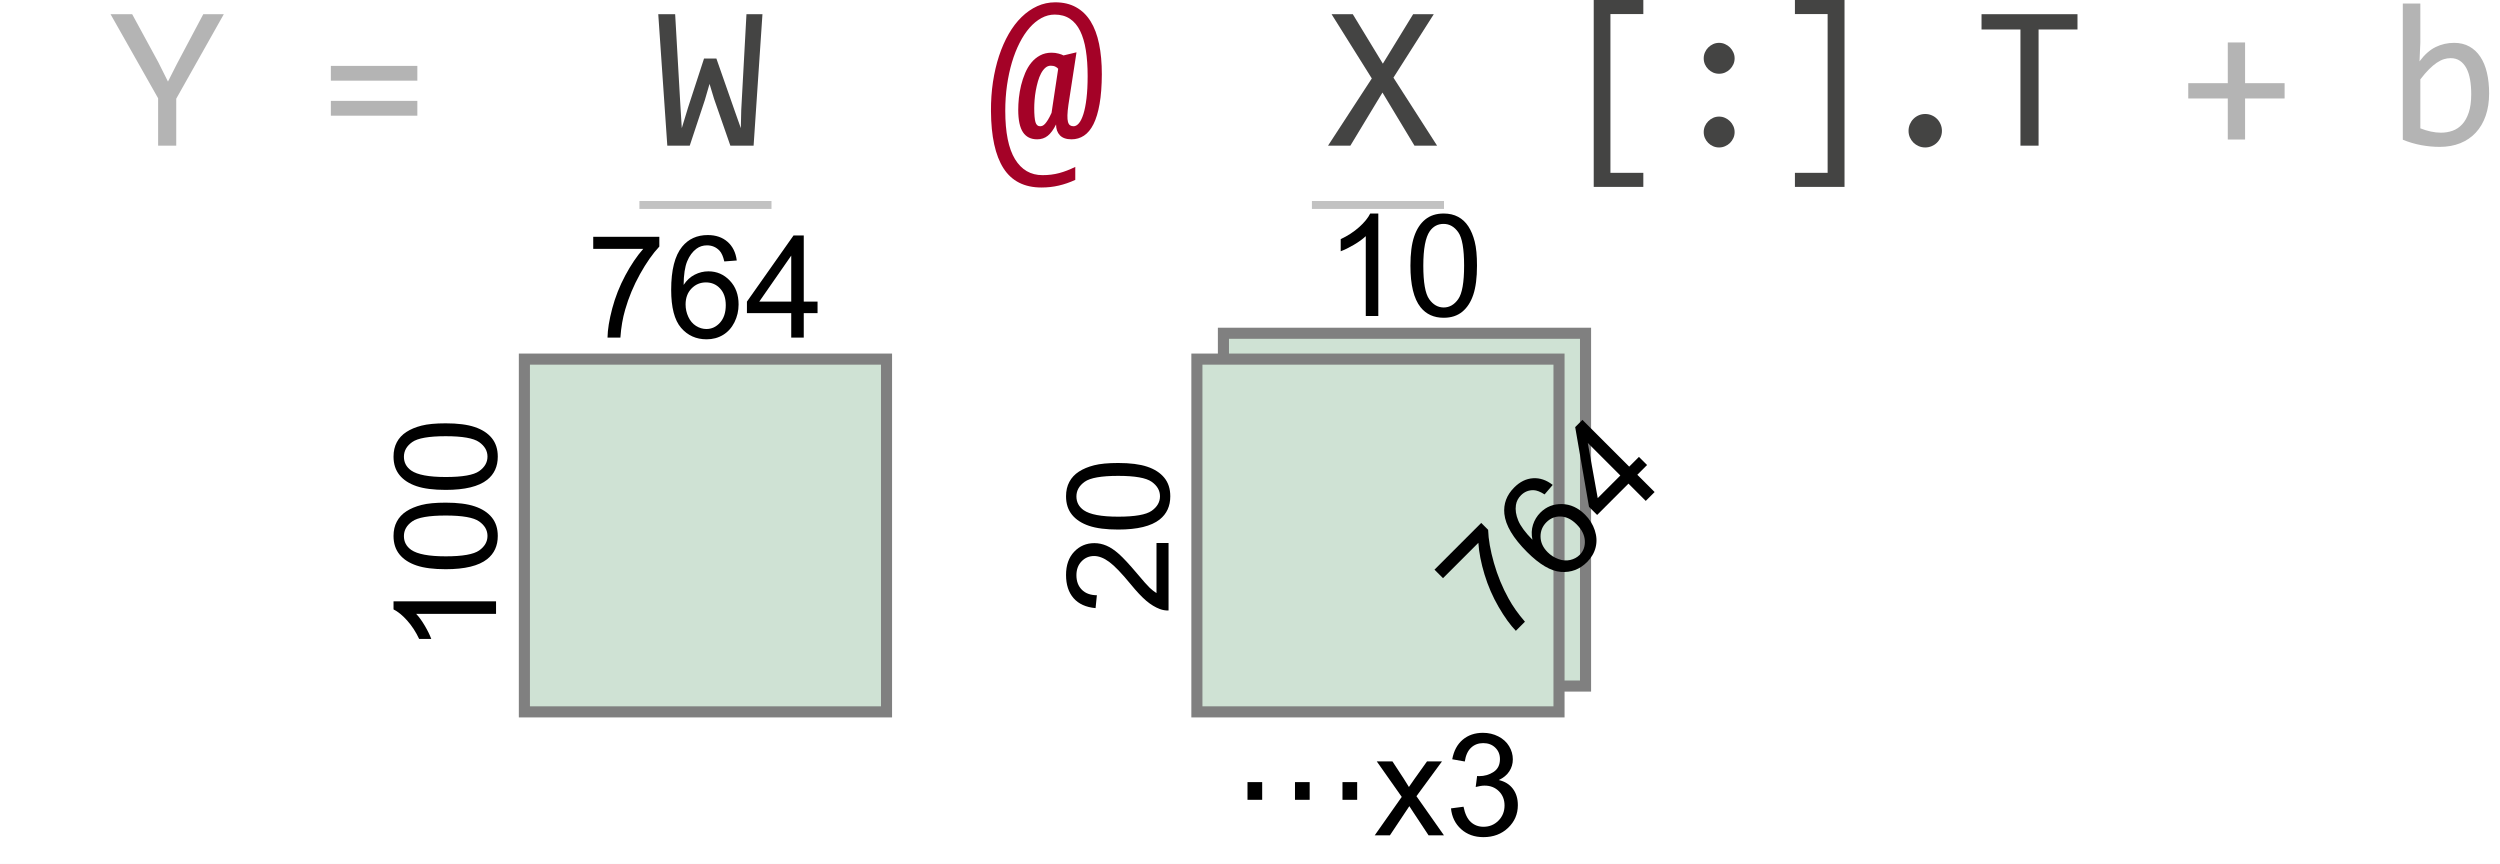
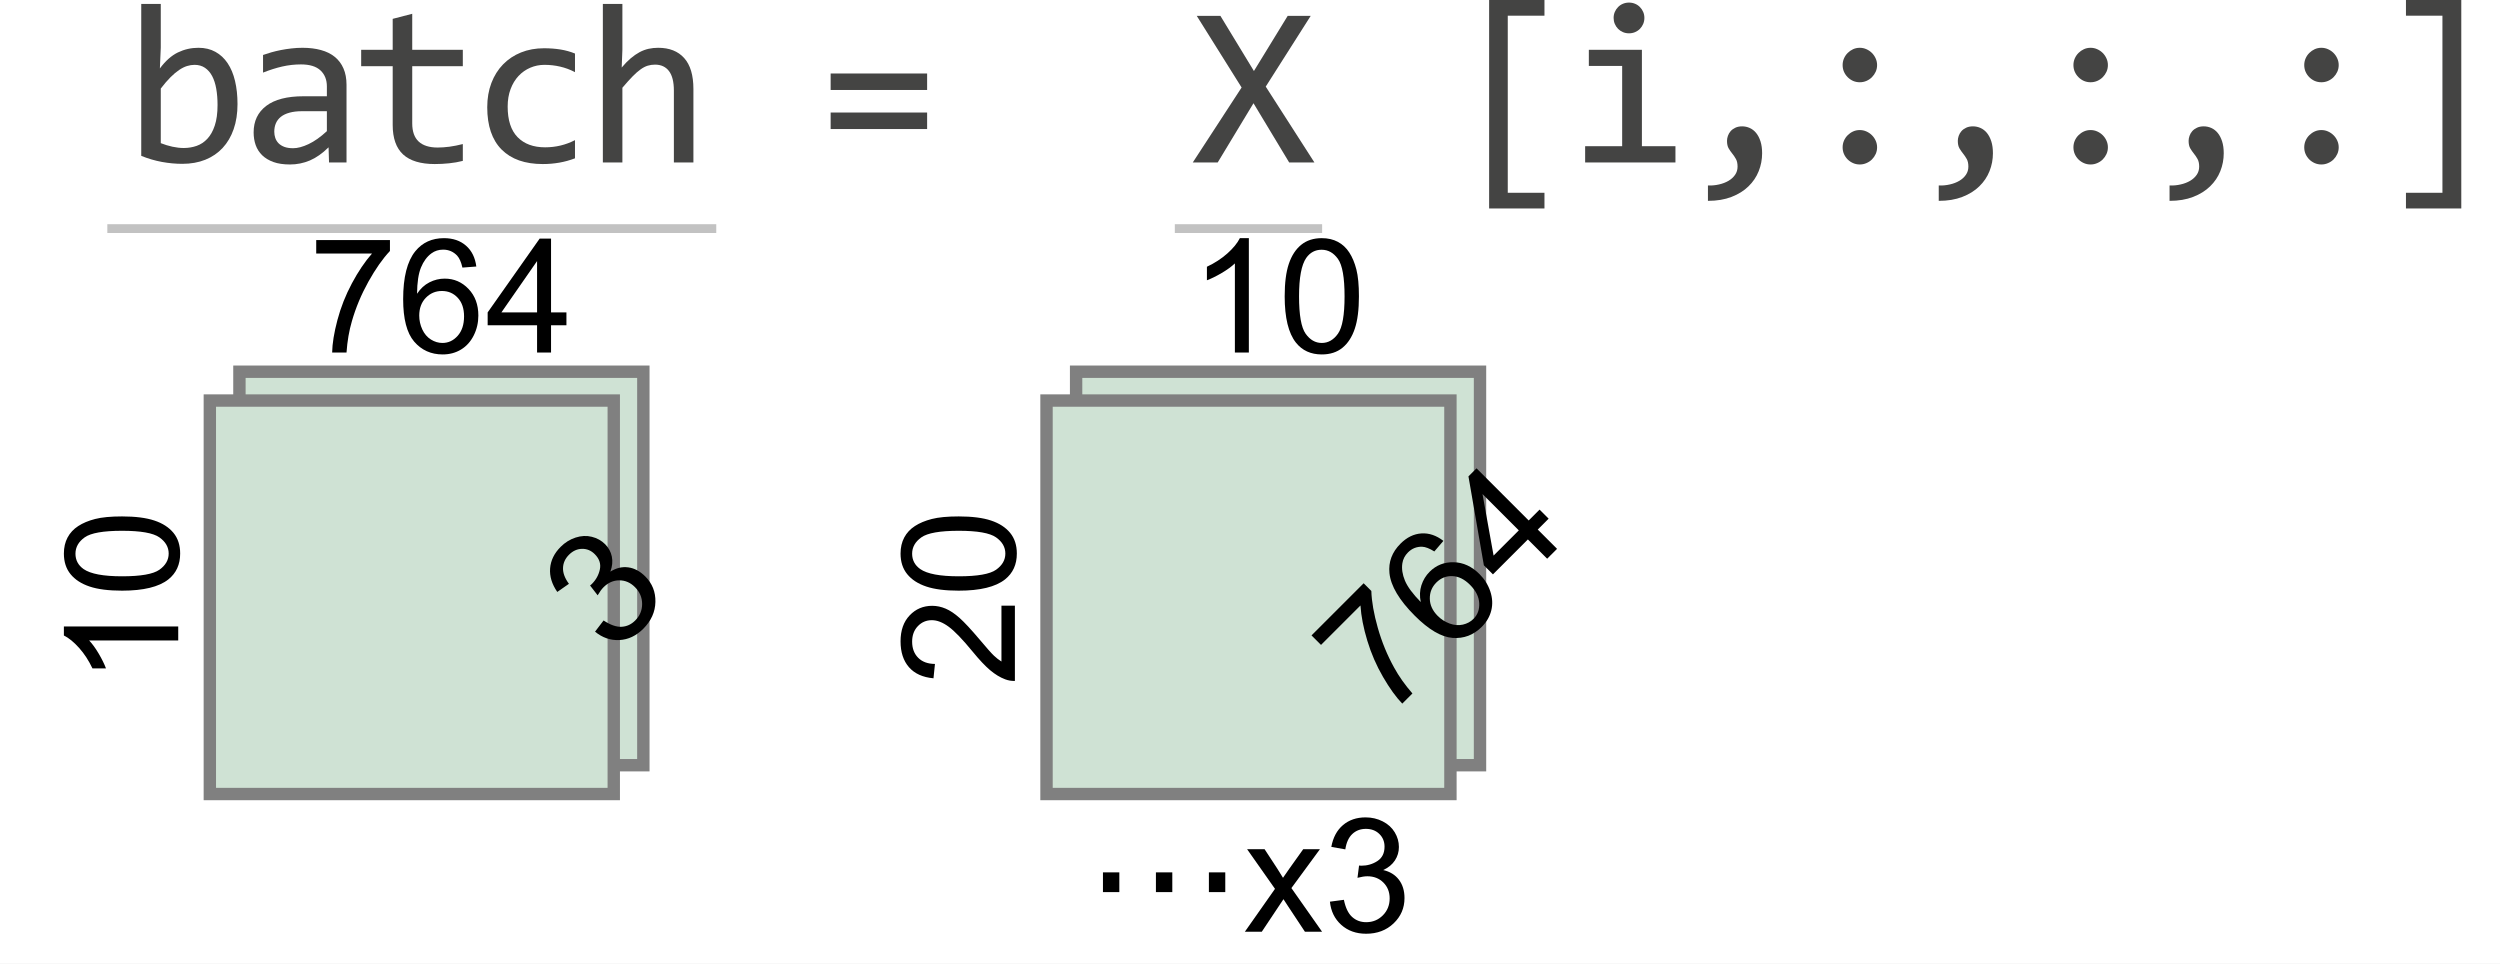
- <svg xmlns="http://www.w3.org/2000/svg" xmlns:xlink="http://www.w3.org/1999/xlink" height="54.51pt" version="1.1" viewBox="0 0 157.752 54.51" width="157.752pt">
+ <svg xmlns="http://www.w3.org/2000/svg" xmlns:xlink="http://www.w3.org/1999/xlink" height="54.51pt" version="1.1" viewBox="0 0 141.431 54.51" width="141.431pt">
  <defs>
    <style type="text/css">
*{stroke-linecap:butt;stroke-linejoin:round;}
  </style>
  </defs>
  <g id="figure_1">
    <g id="patch_1">
-       <path d="M 0 54.51  L 157.752 54.51  L 157.752 0  L 0 0  z " style="fill:#ffffff;" />
+       <path d="M 0 54.51  L 141.431 54.51  L 141.431 0  L 0 0  z " style="fill:#ffffff;" />
    </g>
    <g id="axes_1">
      <g id="patch_2">
-         <path clip-path="url(#p61e6b11ffb)" d="M 33.089 44.92  L 55.94 44.92  L 55.94 22.66  L 33.089 22.66  z " style="fill:#cfe2d4;stroke:#808080;stroke-linejoin:miter;stroke-width:0.7;" />
+         <path clip-path="url(#pf1daa37e7d)" d="M 13.545 43.29  L 36.396 43.29  L 36.396 21.029  L 13.545 21.029  z " style="fill:#cfe2d4;stroke:#808080;stroke-linejoin:miter;stroke-width:0.7;" />
      </g>
      <g id="patch_3">
-         <path clip-path="url(#p61e6b11ffb)" d="M 77.199 43.29  L 100.049 43.29  L 100.049 21.029  L 77.199 21.029  z " style="fill:#cfe2d4;stroke:#808080;stroke-linejoin:miter;stroke-width:0.7;" />
+         <path clip-path="url(#pf1daa37e7d)" d="M 11.871 44.92  L 34.722 44.92  L 34.722 22.66  L 11.871 22.66  z " style="fill:#cfe2d4;stroke:#808080;stroke-linejoin:miter;stroke-width:0.7;" />
      </g>
      <g id="patch_4">
-         <path clip-path="url(#p61e6b11ffb)" d="M 75.525 44.92  L 98.375 44.92  L 98.375 22.66  L 75.525 22.66  z " style="fill:#cfe2d4;stroke:#808080;stroke-linejoin:miter;stroke-width:0.7;" />
+         <path clip-path="url(#pf1daa37e7d)" d="M 60.878 43.29  L 83.728 43.29  L 83.728 21.029  L 60.878 21.029  z " style="fill:#cfe2d4;stroke:#808080;stroke-linejoin:miter;stroke-width:0.7;" />
+       </g>
+       <g id="patch_5">
+         <path clip-path="url(#pf1daa37e7d)" d="M 59.204 44.92  L 82.054 44.92  L 82.054 22.66  L 59.204 22.66  z " style="fill:#cfe2d4;stroke:#808080;stroke-linejoin:miter;stroke-width:0.7;" />
      </g>
      <g id="line2d_1">
-         <path clip-path="url(#p61e6b11ffb)" d="M 40.597 12.933  L 48.432 12.933  " style="fill:none;stroke:#c2c2c2;stroke-linecap:square;stroke-width:0.5;" />
+         <path clip-path="url(#pf1daa37e7d)" d="M 6.322 12.933  L 40.271 12.933  " style="fill:none;stroke:#c2c2c2;stroke-linecap:square;stroke-width:0.5;" />
      </g>
      <g id="line2d_2">
-         <path clip-path="url(#p61e6b11ffb)" d="M 83.033 12.933  L 90.868 12.933  " style="fill:none;stroke:#c2c2c2;stroke-linecap:square;stroke-width:0.5;" />
+         <path clip-path="url(#pf1daa37e7d)" d="M 66.712 12.933  L 74.546 12.933  " style="fill:none;stroke:#c2c2c2;stroke-linecap:square;stroke-width:0.5;" />
      </g>
      <g id="text_1">
        <defs>
-           <path d="M 54.984 63.812  L 31.891 22.797  L 31.891 0  L 23.094 0  L 23.094 23  L 0 63.812  L 10.5 63.812  L 23.188 40.484  L 27.875 31.109  L 32.172 39.594  L 45.016 63.812  z " id="Consolas-89" />
-         </defs>
-         <g style="fill:#b4b4b4;" transform="translate(6.975 9.191406)scale(0.13 -0.13)">
-           <use xlink:href="#Consolas-89" />
+           <path d="M 49.703 25.391  Q 49.703 19.281 48.016 14.469  Q 46.344 9.672 43.234 6.328  Q 40.141 2.984 35.688 1.188  Q 31.25 -0.594 25.688 -0.594  Q 21.344 -0.594 16.797 0.234  Q 12.25 1.078 7.812 2.875  L 7.812 69  L 16.312 69  L 16.312 50  L 15.922 40.922  Q 19.578 45.844 23.75 47.875  Q 27.938 49.906 32.719 49.906  Q 36.922 49.906 40.094 48.141  Q 43.266 46.391 45.406 43.188  Q 47.562 39.984 48.625 35.469  Q 49.703 30.953 49.703 25.391  z M 41.016 25  Q 41.016 28.859 40.453 32.078  Q 39.891 35.297 38.672 37.594  Q 37.453 39.891 35.547 41.188  Q 33.641 42.484 31 42.484  Q 29.391 42.484 27.734 41.969  Q 26.078 41.453 24.297 40.25  Q 22.516 39.062 20.531 37.078  Q 18.562 35.109 16.312 32.172  L 16.312 8.406  Q 18.797 7.422 21.375 6.859  Q 23.969 6.297 26.312 6.297  Q 29.25 6.297 31.906 7.219  Q 34.578 8.156 36.594 10.328  Q 38.625 12.5 39.812 16.078  Q 41.016 19.672 41.016 25  z " id="Consolas-98" />
+         </defs>
+         <g style="fill:#444443;" transform="translate(6.975 9.191406)scale(0.13 -0.13)">
+           <use xlink:href="#Consolas-98" />
        </g>
      </g>
      <g id="text_2">
        <defs>
+           <path d="M 39.312 0  L 39.109 6.594  Q 35.109 2.641 30.984 0.875  Q 26.859 -0.875 22.312 -0.875  Q 18.109 -0.875 15.125 0.188  Q 12.156 1.266 10.219 3.141  Q 8.297 5.031 7.391 7.562  Q 6.5 10.109 6.5 13.094  Q 6.5 20.453 11.984 24.625  Q 17.484 28.812 28.219 28.812  L 38.375 28.812  L 38.375 33.109  Q 38.375 37.453 35.594 40.062  Q 32.812 42.672 27.094 42.672  Q 22.953 42.672 18.922 41.75  Q 14.891 40.828 10.594 39.109  L 10.594 46.781  Q 12.203 47.359 14.172 47.922  Q 16.156 48.484 18.359 48.922  Q 20.562 49.359 22.953 49.625  Q 25.344 49.906 27.781 49.906  Q 32.234 49.906 35.797 48.922  Q 39.359 47.953 41.812 45.953  Q 44.281 43.953 45.594 40.922  Q 46.922 37.891 46.922 33.797  L 46.922 0  z M 38.375 22.312  L 27.594 22.312  Q 24.422 22.312 22.125 21.672  Q 19.828 21.047 18.359 19.875  Q 16.891 18.703 16.188 17.062  Q 15.484 15.438 15.484 13.375  Q 15.484 11.969 15.922 10.672  Q 16.359 9.375 17.328 8.375  Q 18.312 7.375 19.875 6.781  Q 21.438 6.203 23.688 6.203  Q 26.609 6.203 30.391 7.984  Q 34.188 9.766 38.375 13.625  z " id="Consolas-97" />
+         </defs>
+         <g style="fill:#444443;" transform="translate(13.5036 9.191406)scale(0.13 -0.13)">
+           <use xlink:href="#Consolas-97" />
+         </g>
+       </g>
+       <g id="text_3">
+         <defs>
+           <path d="M 47.312 0.688  Q 44.438 -0.047 41.359 -0.359  Q 38.281 -0.688 35.109 -0.688  Q 25.875 -0.688 21.328 3.484  Q 16.797 7.672 16.797 16.312  L 16.797 41.891  L 3.078 41.891  L 3.078 49.031  L 16.797 49.031  L 16.797 62.5  L 25.297 64.703  L 25.297 49.031  L 47.312 49.031  L 47.312 41.891  L 25.297 41.891  L 25.297 17  Q 25.297 11.719 28.094 9.109  Q 30.906 6.5 36.375 6.5  Q 38.719 6.5 41.5 6.859  Q 44.281 7.234 47.312 8.016  z " id="Consolas-116" />
+         </defs>
+         <g style="fill:#444443;" transform="translate(20.0322 9.191406)scale(0.13 -0.13)">
+           <use xlink:href="#Consolas-116" />
+         </g>
+       </g>
+       <g id="text_4">
+         <defs>
+           <path d="M 45.906 1.812  Q 42.578 0.531 39.078 -0.078  Q 35.594 -0.688 31.891 -0.688  Q 20.266 -0.688 13.984 5.609  Q 7.719 11.922 7.719 24.031  Q 7.719 29.828 9.516 34.562  Q 11.328 39.312 14.594 42.672  Q 17.875 46.047 22.406 47.875  Q 26.953 49.703 32.422 49.703  Q 36.234 49.703 39.547 49.172  Q 42.875 48.641 45.906 47.406  L 45.906 39.312  Q 42.719 40.969 39.422 41.719  Q 36.141 42.484 32.625 42.484  Q 29.344 42.484 26.438 41.234  Q 23.531 39.984 21.328 37.641  Q 19.141 35.297 17.875 31.922  Q 16.609 28.562 16.609 24.312  Q 16.609 15.438 20.922 11.016  Q 25.25 6.594 32.906 6.594  Q 36.375 6.594 39.625 7.375  Q 42.875 8.156 45.906 9.719  z " id="Consolas-99" />
+         </defs>
+         <g style="fill:#444443;" transform="translate(26.5608 9.191406)scale(0.13 -0.13)">
+           <use xlink:href="#Consolas-99" />
+         </g>
+       </g>
+       <g id="text_5">
+         <defs>
+           <path d="M 47.219 0  L 38.719 0  L 38.719 31.297  Q 38.719 36.969 36.594 39.766  Q 34.469 42.578 30.516 42.578  Q 28.812 42.578 27.312 42.109  Q 25.828 41.656 24.219 40.5  Q 22.609 39.359 20.703 37.406  Q 18.797 35.453 16.312 32.516  L 16.312 0  L 7.812 0  L 7.812 69  L 16.312 69  L 16.312 49.031  L 16.016 41.312  Q 18.016 43.703 19.938 45.328  Q 21.875 46.969 23.797 48  Q 25.734 49.031 27.734 49.469  Q 29.734 49.906 31.891 49.906  Q 39.203 49.906 43.203 45.438  Q 47.219 40.969 47.219 31.984  z " id="Consolas-104" />
+         </defs>
+         <g style="fill:#444443;" transform="translate(33.0894 9.191406)scale(0.13 -0.13)">
+           <use xlink:href="#Consolas-104" />
+         </g>
+       </g>
+       <g id="text_6">
+         <defs>
          <path id="Consolas-32" />
        </defs>
-         <g style="fill:#b4b4b4;" transform="translate(13.5036 9.191406)scale(0.13 -0.13)">
+         <g style="fill:#444443;" transform="translate(39.618 9.191406)scale(0.13 -0.13)">
          <use xlink:href="#Consolas-32" />
        </g>
      </g>
-       <g id="text_3">
+       <g id="text_7">
        <defs>
          <path d="M 48.484 31.547  L 6.5 31.547  L 6.5 38.719  L 48.484 38.719  z M 48.484 14.547  L 6.5 14.547  L 6.5 21.734  L 48.484 21.734  z " id="Consolas-61" />
        </defs>
-         <g style="fill:#b4b4b4;" transform="translate(20.0322 9.191406)scale(0.13 -0.13)">
+         <g style="fill:#444443;" transform="translate(46.1466 9.191406)scale(0.13 -0.13)">
          <use xlink:href="#Consolas-61" />
        </g>
      </g>
-       <g id="text_4">
-         <g style="fill:#b4b4b4;" transform="translate(26.5608 9.191406)scale(0.13 -0.13)">
+       <g id="text_8">
+         <g style="fill:#444443;" transform="translate(52.6752 9.191406)scale(0.13 -0.13)">
          <use xlink:href="#Consolas-32" />
        </g>
      </g>
-       <g id="text_5">
-         <defs>
-           <path d="M 52.781 63.812  L 48.484 0  L 37.203 0  L 29.297 22.703  L 27.094 29.984  L 24.812 22.125  L 17.484 0  L 6.594 0  L 2.203 63.812  L 10.406 63.812  L 12.891 20.406  L 13.625 8.5  L 16.703 18.609  L 24.422 42.281  L 30.422 42.281  L 39.312 16.891  L 42.281 8.5  L 42.484 17.281  L 45.016 63.812  z " id="Consolas-87" />
-         </defs>
-         <g style="fill:#444443;" transform="translate(41.25015 9.191406)scale(0.13 -0.13)">
-           <use xlink:href="#Consolas-87" />
-         </g>
-       </g>
-       <g id="text_6">
-         <g style="fill:#b4b4b4;" transform="translate(55.9395 9.191406)scale(0.13 -0.13)">
-           <use xlink:href="#Consolas-32" />
-         </g>
-       </g>
-       <g id="text_7">
-         <defs>
-           <path d="M 38.094 19.922  Q 37.641 16.797 37.594 14.75  Q 37.547 12.703 37.859 11.531  Q 38.188 10.359 38.859 9.891  Q 39.547 9.422 40.578 9.422  Q 41.938 9.422 43.156 10.859  Q 44.391 12.312 45.344 15.312  Q 46.297 18.312 46.844 22.891  Q 47.406 27.484 47.406 33.797  Q 47.406 40.828 46.531 46.344  Q 45.656 51.859 43.75 55.719  Q 41.844 59.578 38.797 61.594  Q 35.75 63.625 31.391 63.625  Q 28.078 63.625 24.969 61.938  Q 21.875 60.25 19.203 57.203  Q 16.547 54.156 14.375 49.875  Q 12.203 45.609 10.656 40.422  Q 9.125 35.25 8.266 29.297  Q 7.422 23.344 7.422 16.891  Q 7.422 1.172 12.156 -6.562  Q 16.891 -14.312 25.484 -14.312  Q 29.828 -14.312 33.594 -13.312  Q 37.359 -12.312 41.406 -10.297  L 41.406 -16.609  Q 37.406 -18.453 33.391 -19.375  Q 29.391 -20.312 25 -20.312  Q 12.547 -20.312 6.562 -10.984  Q 0.594 -1.656 0.484 16.797  Q 0.438 24.172 1.453 30.938  Q 2.484 37.703 4.406 43.562  Q 6.344 49.422 9.094 54.219  Q 11.859 59.031 15.344 62.422  Q 18.844 65.828 22.938 67.703  Q 27.047 69.578 31.688 69.578  Q 37.5 69.578 41.766 67.203  Q 46.047 64.844 48.828 60.375  Q 51.609 55.906 52.953 49.406  Q 54.297 42.922 54.297 34.625  Q 54.25 26.219 53.203 20.234  Q 52.156 14.266 50.25 10.453  Q 48.344 6.641 45.625 4.859  Q 42.922 3.078 39.594 3.078  Q 35.797 3.078 33.938 5.031  Q 32.078 6.984 32.078 10.297  Q 30.219 6.547 28.062 4.812  Q 25.922 3.078 22.906 3.078  Q 18.312 3.078 16.016 6.516  Q 13.719 9.969 13.719 17.391  Q 13.719 20.062 14.031 23.141  Q 14.359 26.219 15.109 29.312  Q 15.875 32.422 17.094 35.281  Q 18.312 38.141 20.094 40.312  Q 21.875 42.484 24.312 43.797  Q 26.766 45.125 29.891 45.125  Q 31.734 45.125 33.344 44.672  Q 34.969 44.234 35.688 43.797  L 42 45.312  z M 33.109 37.312  Q 32.672 37.891 31.766 38.344  Q 30.859 38.812 29.5 38.812  Q 28.031 38.812 26.859 37.781  Q 25.688 36.766 24.781 35.047  Q 23.875 33.344 23.266 31.172  Q 22.656 29 22.234 26.703  Q 21.828 24.422 21.656 22.188  Q 21.484 19.969 21.484 18.219  Q 21.484 13.531 22.062 11.469  Q 22.656 9.422 24.312 9.422  Q 24.906 9.422 25.484 9.656  Q 26.078 9.906 26.734 10.609  Q 27.391 11.328 28.172 12.594  Q 28.953 13.875 29.891 15.922  z " id="Consolas-64" />
-         </defs>
-         <g style="fill:#a40227;" transform="translate(62.4681 9.191406)scale(0.13 -0.13)">
-           <use xlink:href="#Consolas-64" />
-         </g>
-       </g>
-       <g id="text_8">
-         <g style="fill:#b4b4b4;" transform="translate(68.9967 9.191406)scale(0.13 -0.13)">
-           <use xlink:href="#Consolas-32" />
-         </g>
-       </g>
      <g id="text_9">
        <defs>
          <path d="M 53.812 0  L 42.828 0  L 27.297 25.781  L 11.719 0  L 0.875 0  L 22.125 32.625  L 2.594 63.812  L 12.891 63.812  L 27.484 39.797  L 42.188 63.812  L 52.203 63.812  L 32.625 33.016  z " id="Consolas-88" />
        </defs>
-         <g style="fill:#444443;" transform="translate(83.68605 9.191406)scale(0.13 -0.13)">
+         <g style="fill:#444443;" transform="translate(67.36455 9.191406)scale(0.13 -0.13)">
          <use xlink:href="#Consolas-88" />
        </g>
      </g>
      <g id="text_10">
        <defs>
          <path d="M 40.922 -20.016  L 16.844 -20.016  L 16.844 70.703  L 40.922 70.703  L 40.922 63.875  L 24.953 63.875  L 24.953 -13.188  L 40.922 -13.188  z " id="Consolas-91" />
        </defs>
-         <g style="fill:#444443;" transform="translate(98.3754 9.191406)scale(0.13 -0.13)">
+         <g style="fill:#444443;" transform="translate(82.0539 9.191406)scale(0.13 -0.13)">
          <use xlink:href="#Consolas-91" />
        </g>
      </g>
      <g id="text_11">
        <defs>
+           <path d="M 24.516 42  L 10.016 42  L 10.016 49.031  L 33.109 49.031  L 33.109 7.078  L 47.703 7.078  L 47.703 0  L 8.406 0  L 8.406 7.078  L 24.516 7.078  z M 27.484 69.578  Q 28.906 69.578 30.125 69.062  Q 31.344 68.562 32.25 67.625  Q 33.156 66.703 33.672 65.5  Q 34.188 64.312 34.188 62.891  Q 34.188 61.531 33.672 60.297  Q 33.156 59.078 32.25 58.156  Q 31.344 57.234 30.125 56.719  Q 28.906 56.203 27.484 56.203  Q 26.078 56.203 24.859 56.719  Q 23.641 57.234 22.734 58.156  Q 21.828 59.078 21.312 60.297  Q 20.797 61.531 20.797 62.891  Q 20.797 64.312 21.312 65.5  Q 21.828 66.703 22.734 67.625  Q 23.641 68.562 24.859 69.062  Q 26.078 69.578 27.484 69.578  z " id="Consolas-105" />
+         </defs>
+         <g style="fill:#444443;" transform="translate(88.5825 9.191406)scale(0.13 -0.13)">
+           <use xlink:href="#Consolas-105" />
+         </g>
+       </g>
+       <g id="text_12">
+         <defs>
+           <path d="M 11.625 -10.016  Q 14.109 -10.109 16.453 -9.562  Q 18.797 -9.031 20.578 -7.984  Q 22.359 -6.938 23.438 -5.375  Q 24.516 -3.812 24.516 -1.812  Q 24.516 0.25 23.797 1.516  Q 23.094 2.781 22.219 3.859  Q 21.344 4.938 20.625 6.156  Q 19.922 7.375 19.922 9.422  Q 19.922 10.453 20.312 11.578  Q 20.703 12.703 21.5 13.625  Q 22.312 14.547 23.562 15.125  Q 24.812 15.719 26.516 15.719  Q 28.219 15.719 29.797 15.016  Q 31.391 14.312 32.594 12.844  Q 33.797 11.375 34.5 9.172  Q 35.203 6.984 35.203 4  Q 35.203 -0.047 33.719 -3.781  Q 32.234 -7.516 29.266 -10.391  Q 26.312 -13.281 21.891 -14.984  Q 17.484 -16.703 11.625 -16.703  z " id="Consolas-44" />
+         </defs>
+         <g style="fill:#444443;" transform="translate(95.1111 9.191406)scale(0.13 -0.13)">
+           <use xlink:href="#Consolas-44" />
+         </g>
+       </g>
+       <g id="text_13">
+         <defs>
          <path d="M 27.484 49.906  Q 29 49.906 30.359 49.297  Q 31.734 48.688 32.766 47.656  Q 33.797 46.625 34.406 45.25  Q 35.016 43.891 35.016 42.391  Q 35.016 40.828 34.406 39.484  Q 33.797 38.141 32.766 37.109  Q 31.734 36.078 30.359 35.484  Q 29 34.906 27.484 34.906  Q 25.922 34.906 24.578 35.484  Q 23.25 36.078 22.219 37.109  Q 21.188 38.141 20.594 39.484  Q 20.016 40.828 20.016 42.391  Q 20.016 43.891 20.594 45.25  Q 21.188 46.625 22.219 47.656  Q 23.25 48.688 24.578 49.297  Q 25.922 49.906 27.484 49.906  z M 27.484 14.109  Q 29 14.109 30.359 13.5  Q 31.734 12.891 32.766 11.859  Q 33.797 10.844 34.406 9.469  Q 35.016 8.109 35.016 6.594  Q 35.016 5.031 34.406 3.688  Q 33.797 2.344 32.766 1.312  Q 31.734 0.297 30.359 -0.281  Q 29 -0.875 27.484 -0.875  Q 25.922 -0.875 24.578 -0.281  Q 23.25 0.297 22.219 1.312  Q 21.188 2.344 20.594 3.688  Q 20.016 5.031 20.016 6.594  Q 20.016 8.109 20.594 9.469  Q 21.188 10.844 22.219 11.859  Q 23.25 12.891 24.578 13.5  Q 25.922 14.109 27.484 14.109  z " id="Consolas-58" />
        </defs>
-         <g style="fill:#444443;" transform="translate(104.904 9.191406)scale(0.13 -0.13)">
+         <g style="fill:#444443;" transform="translate(101.6397 9.191406)scale(0.13 -0.13)">
          <use xlink:href="#Consolas-58" />
        </g>
      </g>
-       <g id="text_12">
+       <g id="text_14">
+         <g style="fill:#444443;" transform="translate(108.1683 9.191406)scale(0.13 -0.13)">
+           <use xlink:href="#Consolas-44" />
+         </g>
+       </g>
+       <g id="text_15">
+         <g style="fill:#444443;" transform="translate(114.6969 9.191406)scale(0.13 -0.13)">
+           <use xlink:href="#Consolas-58" />
+         </g>
+       </g>
+       <g id="text_16">
+         <g style="fill:#444443;" transform="translate(121.2255 9.191406)scale(0.13 -0.13)">
+           <use xlink:href="#Consolas-44" />
+         </g>
+       </g>
+       <g id="text_17">
+         <g style="fill:#444443;" transform="translate(127.7541 9.191406)scale(0.13 -0.13)">
+           <use xlink:href="#Consolas-58" />
+         </g>
+       </g>
+       <g id="text_18">
        <defs>
          <path d="M 38.141 -20.016  L 14.062 -20.016  L 14.062 -13.188  L 29.938 -13.188  L 29.938 63.875  L 14.062 63.875  L 14.062 70.703  L 38.141 70.703  z " id="Consolas-93" />
        </defs>
-         <g style="fill:#444443;" transform="translate(111.4326 9.191406)scale(0.13 -0.13)">
+         <g style="fill:#444443;" transform="translate(134.2827 9.191406)scale(0.13 -0.13)">
          <use xlink:href="#Consolas-93" />
-         </g>
-       </g>
-       <g id="text_13">
-         <defs>
-           <path d="M 27.094 15.375  Q 28.766 15.375 30.25 14.734  Q 31.734 14.109 32.828 12.984  Q 33.938 11.859 34.562 10.375  Q 35.203 8.891 35.203 7.172  Q 35.203 5.516 34.562 4.047  Q 33.938 2.594 32.828 1.484  Q 31.734 0.391 30.25 -0.234  Q 28.766 -0.875 27.094 -0.875  Q 25.391 -0.875 23.922 -0.234  Q 22.469 0.391 21.359 1.484  Q 20.266 2.594 19.625 4.047  Q 19 5.516 19 7.172  Q 19 8.891 19.625 10.375  Q 20.266 11.859 21.359 12.984  Q 22.469 14.109 23.922 14.734  Q 25.391 15.375 27.094 15.375  z " id="Consolas-46" />
-         </defs>
-         <g style="fill:#444443;" transform="translate(117.9612 9.191406)scale(0.13 -0.13)">
-           <use xlink:href="#Consolas-46" />
-         </g>
-       </g>
-       <g id="text_14">
-         <defs>
-           <path d="M 50.781 56.391  L 31.891 56.391  L 31.891 0  L 23.094 0  L 23.094 56.391  L 4.203 56.391  L 4.203 63.812  L 50.781 63.812  z " id="Consolas-84" />
-         </defs>
-         <g style="fill:#444443;" transform="translate(124.4898 9.191406)scale(0.13 -0.13)">
-           <use xlink:href="#Consolas-84" />
-         </g>
-       </g>
-       <g id="text_15">
-         <g style="fill:#b4b4b4;" transform="translate(131.0184 9.191406)scale(0.13 -0.13)">
-           <use xlink:href="#Consolas-32" />
-         </g>
-       </g>
-       <g id="text_16">
-         <defs>
-           <path d="M 50.875 22.906  L 31.688 22.906  L 31.688 2.984  L 23.297 2.984  L 23.297 22.906  L 4.109 22.906  L 4.109 30.328  L 23.297 30.328  L 23.297 50.094  L 31.688 50.094  L 31.688 30.328  L 50.875 30.328  z " id="Consolas-43" />
-         </defs>
-         <g style="fill:#b4b4b4;" transform="translate(137.547 9.191406)scale(0.13 -0.13)">
-           <use xlink:href="#Consolas-43" />
-         </g>
-       </g>
-       <g id="text_17">
-         <g style="fill:#b4b4b4;" transform="translate(144.0756 9.191406)scale(0.13 -0.13)">
-           <use xlink:href="#Consolas-32" />
-         </g>
-       </g>
-       <g id="text_18">
-         <defs>
-           <path d="M 49.703 25.391  Q 49.703 19.281 48.016 14.469  Q 46.344 9.672 43.234 6.328  Q 40.141 2.984 35.688 1.188  Q 31.25 -0.594 25.688 -0.594  Q 21.344 -0.594 16.797 0.234  Q 12.25 1.078 7.812 2.875  L 7.812 69  L 16.312 69  L 16.312 50  L 15.922 40.922  Q 19.578 45.844 23.75 47.875  Q 27.938 49.906 32.719 49.906  Q 36.922 49.906 40.094 48.141  Q 43.266 46.391 45.406 43.188  Q 47.562 39.984 48.625 35.469  Q 49.703 30.953 49.703 25.391  z M 41.016 25  Q 41.016 28.859 40.453 32.078  Q 39.891 35.297 38.672 37.594  Q 37.453 39.891 35.547 41.188  Q 33.641 42.484 31 42.484  Q 29.391 42.484 27.734 41.969  Q 26.078 41.453 24.297 40.25  Q 22.516 39.062 20.531 37.078  Q 18.562 35.109 16.312 32.172  L 16.312 8.406  Q 18.797 7.422 21.375 6.859  Q 23.969 6.297 26.312 6.297  Q 29.25 6.297 31.906 7.219  Q 34.578 8.156 36.594 10.328  Q 38.625 12.5 39.812 16.078  Q 41.016 19.672 41.016 25  z " id="Consolas-98" />
-         </defs>
-         <g style="fill:#b4b4b4;" transform="translate(150.6042 9.191406)scale(0.13 -0.13)">
-           <use xlink:href="#Consolas-98" />
        </g>
      </g>
      <g id="text_19">
        <defs>
          <path d="M 37.25 0  L 28.469 0  L 28.469 56  Q 25.297 52.984 20.141 49.953  Q 14.984 46.922 10.891 45.406  L 10.891 53.906  Q 18.266 57.375 23.781 62.297  Q 29.297 67.234 31.594 71.875  L 37.25 71.875  z " id="ArialMT-49" />
          <path d="M 4.156 35.297  Q 4.156 48 6.766 55.734  Q 9.375 63.484 14.516 67.672  Q 19.672 71.875 27.484 71.875  Q 33.25 71.875 37.594 69.547  Q 41.938 67.234 44.766 62.859  Q 47.609 58.5 49.219 52.219  Q 50.828 45.953 50.828 35.297  Q 50.828 22.703 48.234 14.969  Q 45.656 7.234 40.5 3  Q 35.359 -1.219 27.484 -1.219  Q 17.141 -1.219 11.234 6.203  Q 4.156 15.141 4.156 35.297  z M 13.188 35.297  Q 13.188 17.672 17.312 11.828  Q 21.438 6 27.484 6  Q 33.547 6 37.672 11.859  Q 41.797 17.719 41.797 35.297  Q 41.797 52.984 37.672 58.781  Q 33.547 64.594 27.391 64.594  Q 21.344 64.594 17.719 59.469  Q 13.188 52.938 13.188 35.297  z " id="ArialMT-48" />
        </defs>
-         <g transform="translate(31.30065 41.29737)rotate(-90)scale(0.09 -0.09)">
+         <g transform="translate(10.0827 38.79495)rotate(-90)scale(0.09 -0.09)">
          <use xlink:href="#ArialMT-49" />
          <use x="55.615" xlink:href="#ArialMT-48" />
-           <use x="111.23" xlink:href="#ArialMT-48" />
        </g>
      </g>
      <g id="text_20">
        <defs>
          <path d="M 4.734 62.203  L 4.734 70.656  L 51.078 70.656  L 51.078 63.812  Q 44.234 56.547 37.516 44.484  Q 30.812 32.422 27.156 19.672  Q 24.516 10.688 23.781 0  L 14.75 0  Q 14.891 8.453 18.062 20.406  Q 21.234 32.375 27.172 43.484  Q 33.109 54.594 39.797 62.203  z " id="ArialMT-55" />
          <path d="M 49.75 54.047  L 41.016 53.375  Q 39.844 58.547 37.703 60.891  Q 34.125 64.656 28.906 64.656  Q 24.703 64.656 21.531 62.312  Q 17.391 59.281 14.984 53.469  Q 12.594 47.656 12.5 36.922  Q 15.672 41.75 20.266 44.094  Q 24.859 46.438 29.891 46.438  Q 38.672 46.438 44.844 39.969  Q 51.031 33.5 51.031 23.25  Q 51.031 16.5 48.125 10.719  Q 45.219 4.938 40.141 1.859  Q 35.062 -1.219 28.609 -1.219  Q 17.625 -1.219 10.688 6.859  Q 3.766 14.938 3.766 33.5  Q 3.766 54.25 11.422 63.672  Q 18.109 71.875 29.438 71.875  Q 37.891 71.875 43.281 67.141  Q 48.688 62.406 49.75 54.047  z M 13.875 23.188  Q 13.875 18.656 15.797 14.5  Q 17.719 10.359 21.188 8.172  Q 24.656 6 28.469 6  Q 34.031 6 38.031 10.484  Q 42.047 14.984 42.047 22.703  Q 42.047 30.125 38.078 34.391  Q 34.125 38.672 28.125 38.672  Q 22.172 38.672 18.016 34.391  Q 13.875 30.125 13.875 23.188  z " id="ArialMT-54" />
          <path d="M 32.328 0  L 32.328 17.141  L 1.266 17.141  L 1.266 25.203  L 33.938 71.578  L 41.109 71.578  L 41.109 25.203  L 50.781 25.203  L 50.781 17.141  L 41.109 17.141  L 41.109 0  z M 32.328 25.203  L 32.328 57.469  L 9.906 25.203  z " id="ArialMT-52" />
        </defs>
-         <g transform="translate(37.00718 21.3009)scale(0.09 -0.09)">
+         <g transform="translate(17.46323 19.9419)scale(0.09 -0.09)">
          <use xlink:href="#ArialMT-55" />
          <use x="55.615" xlink:href="#ArialMT-54" />
          <use x="111.23" xlink:href="#ArialMT-52" />
        </g>
      </g>
      <g id="text_21">
        <defs>
+           <path d="M 4.203 18.891  L 12.984 20.062  Q 14.5 12.594 18.141 9.297  Q 21.781 6 27 6  Q 33.203 6 37.469 10.297  Q 41.75 14.594 41.75 20.953  Q 41.75 27 37.797 30.922  Q 33.844 34.859 27.734 34.859  Q 25.25 34.859 21.531 33.891  L 22.516 41.609  Q 23.391 41.5 23.922 41.5  Q 29.547 41.5 34.031 44.422  Q 38.531 47.359 38.531 53.469  Q 38.531 58.297 35.25 61.469  Q 31.984 64.656 26.812 64.656  Q 21.688 64.656 18.266 61.422  Q 14.844 58.203 13.875 51.766  L 5.078 53.328  Q 6.688 62.156 12.391 67.016  Q 18.109 71.875 26.609 71.875  Q 32.469 71.875 37.391 69.359  Q 42.328 66.844 44.938 62.5  Q 47.562 58.156 47.562 53.266  Q 47.562 48.641 45.062 44.828  Q 42.578 41.016 37.703 38.766  Q 44.047 37.312 47.562 32.688  Q 51.078 28.078 51.078 21.141  Q 51.078 11.766 44.234 5.25  Q 37.406 -1.266 26.953 -1.266  Q 17.531 -1.266 11.297 4.344  Q 5.078 9.969 4.203 18.891  z " id="ArialMT-51" />
+         </defs>
+         <g transform="translate(34.59725 37.20477)rotate(-45)scale(0.09 -0.09)">
+           <use xlink:href="#ArialMT-51" />
+         </g>
+       </g>
+       <g id="text_22">
+         <defs>
          <path d="M 50.344 8.453  L 50.344 0  L 3.031 0  Q 2.938 3.172 4.047 6.109  Q 5.859 10.938 9.828 15.625  Q 13.812 20.312 21.344 26.469  Q 33.016 36.031 37.109 41.625  Q 41.219 47.219 41.219 52.203  Q 41.219 57.422 37.469 61  Q 33.734 64.594 27.734 64.594  Q 21.391 64.594 17.578 60.781  Q 13.766 56.984 13.719 50.25  L 4.688 51.172  Q 5.609 61.281 11.656 66.578  Q 17.719 71.875 27.938 71.875  Q 38.234 71.875 44.234 66.156  Q 50.25 60.453 50.25 52  Q 50.25 47.703 48.484 43.547  Q 46.734 39.406 42.656 34.812  Q 38.578 30.219 29.109 22.219  Q 21.188 15.578 18.938 13.203  Q 16.703 10.844 15.234 8.453  z " id="ArialMT-50" />
        </defs>
-         <g transform="translate(73.73655 38.79495)rotate(-90)scale(0.09 -0.09)">
+         <g transform="translate(57.41505 38.79495)rotate(-90)scale(0.09 -0.09)">
          <use xlink:href="#ArialMT-50" />
          <use x="55.615" xlink:href="#ArialMT-48" />
        </g>
      </g>
-       <g id="text_22">
-         <g transform="translate(83.61951 19.9419)scale(0.09 -0.09)">
+       <g id="text_23">
+         <g transform="translate(67.29801 19.9419)scale(0.09 -0.09)">
          <use xlink:href="#ArialMT-49" />
          <use x="55.615" xlink:href="#ArialMT-48" />
        </g>
      </g>
-       <g id="text_23">
-         <g transform="translate(94.71215 40.74373)rotate(-45)scale(0.09 -0.09)">
+       <g id="text_24">
+         <g transform="translate(78.39065 40.74373)rotate(-45)scale(0.09 -0.09)">
          <use xlink:href="#ArialMT-55" />
          <use x="55.615" xlink:href="#ArialMT-54" />
          <use x="111.23" xlink:href="#ArialMT-52" />
        </g>
      </g>
-       <g id="text_24">
+       <g id="text_25">
        <defs>
          <path d="M 11.531 37.312  L 21.828 37.312  L 21.828 24.906  L 11.531 24.906  z M 44.828 37.312  L 55.125 37.312  L 55.125 24.906  L 44.828 24.906  z M 78.125 37.312  L 88.422 37.312  L 88.422 24.906  L 78.125 24.906  z " id="DejaVuSans-8943" />
          <path d="M 0.734 0  L 19.672 26.953  L 2.156 51.859  L 13.141 51.859  L 21.094 39.703  Q 23.344 36.234 24.703 33.891  Q 26.859 37.109 28.656 39.594  L 37.406 51.859  L 47.906 51.859  L 29.984 27.438  L 49.266 0  L 38.484 0  L 27.828 16.109  L 25 20.453  L 11.375 0  z " id="ArialMT-120" />
-           <path d="M 4.203 18.891  L 12.984 20.062  Q 14.5 12.594 18.141 9.297  Q 21.781 6 27 6  Q 33.203 6 37.469 10.297  Q 41.75 14.594 41.75 20.953  Q 41.75 27 37.797 30.922  Q 33.844 34.859 27.734 34.859  Q 25.25 34.859 21.531 33.891  L 22.516 41.609  Q 23.391 41.5 23.922 41.5  Q 29.547 41.5 34.031 44.422  Q 38.531 47.359 38.531 53.469  Q 38.531 58.297 35.25 61.469  Q 31.984 64.656 26.812 64.656  Q 21.688 64.656 18.266 61.422  Q 14.844 58.203 13.875 51.766  L 5.078 53.328  Q 6.688 62.156 12.391 67.016  Q 18.109 71.875 26.609 71.875  Q 32.469 71.875 37.391 69.359  Q 42.328 66.844 44.938 62.5  Q 47.562 58.156 47.562 53.266  Q 47.562 48.641 45.062 44.828  Q 42.578 41.016 37.703 38.766  Q 44.047 37.312 47.562 32.688  Q 51.078 28.078 51.078 21.141  Q 51.078 11.766 44.234 5.25  Q 37.406 -1.266 26.953 -1.266  Q 17.531 -1.266 11.297 4.344  Q 5.078 9.969 4.203 18.891  z " id="ArialMT-51" />
-         </defs>
-         <g transform="translate(77.68035 52.72135)scale(0.09 -0.09)">
+         </defs>
+         <g transform="translate(61.35885 52.72135)scale(0.09 -0.09)">
          <use transform="translate(0 0.125)" xlink:href="#DejaVuSans-8943" />
          <use transform="translate(100 0.125)" xlink:href="#ArialMT-120" />
          <use transform="translate(150 0.125)" xlink:href="#ArialMT-51" />
        </g>
      </g>
    </g>
  </g>
  <defs>
-     <clipPath id="p61e6b11ffb">
-       <rect height="41.491" width="157.133" x="0" y="4.245" />
+     <clipPath id="pf1daa37e7d">
+       <rect height="41.491" width="140.811" x="0" y="4.245" />
    </clipPath>
  </defs>
</svg>
